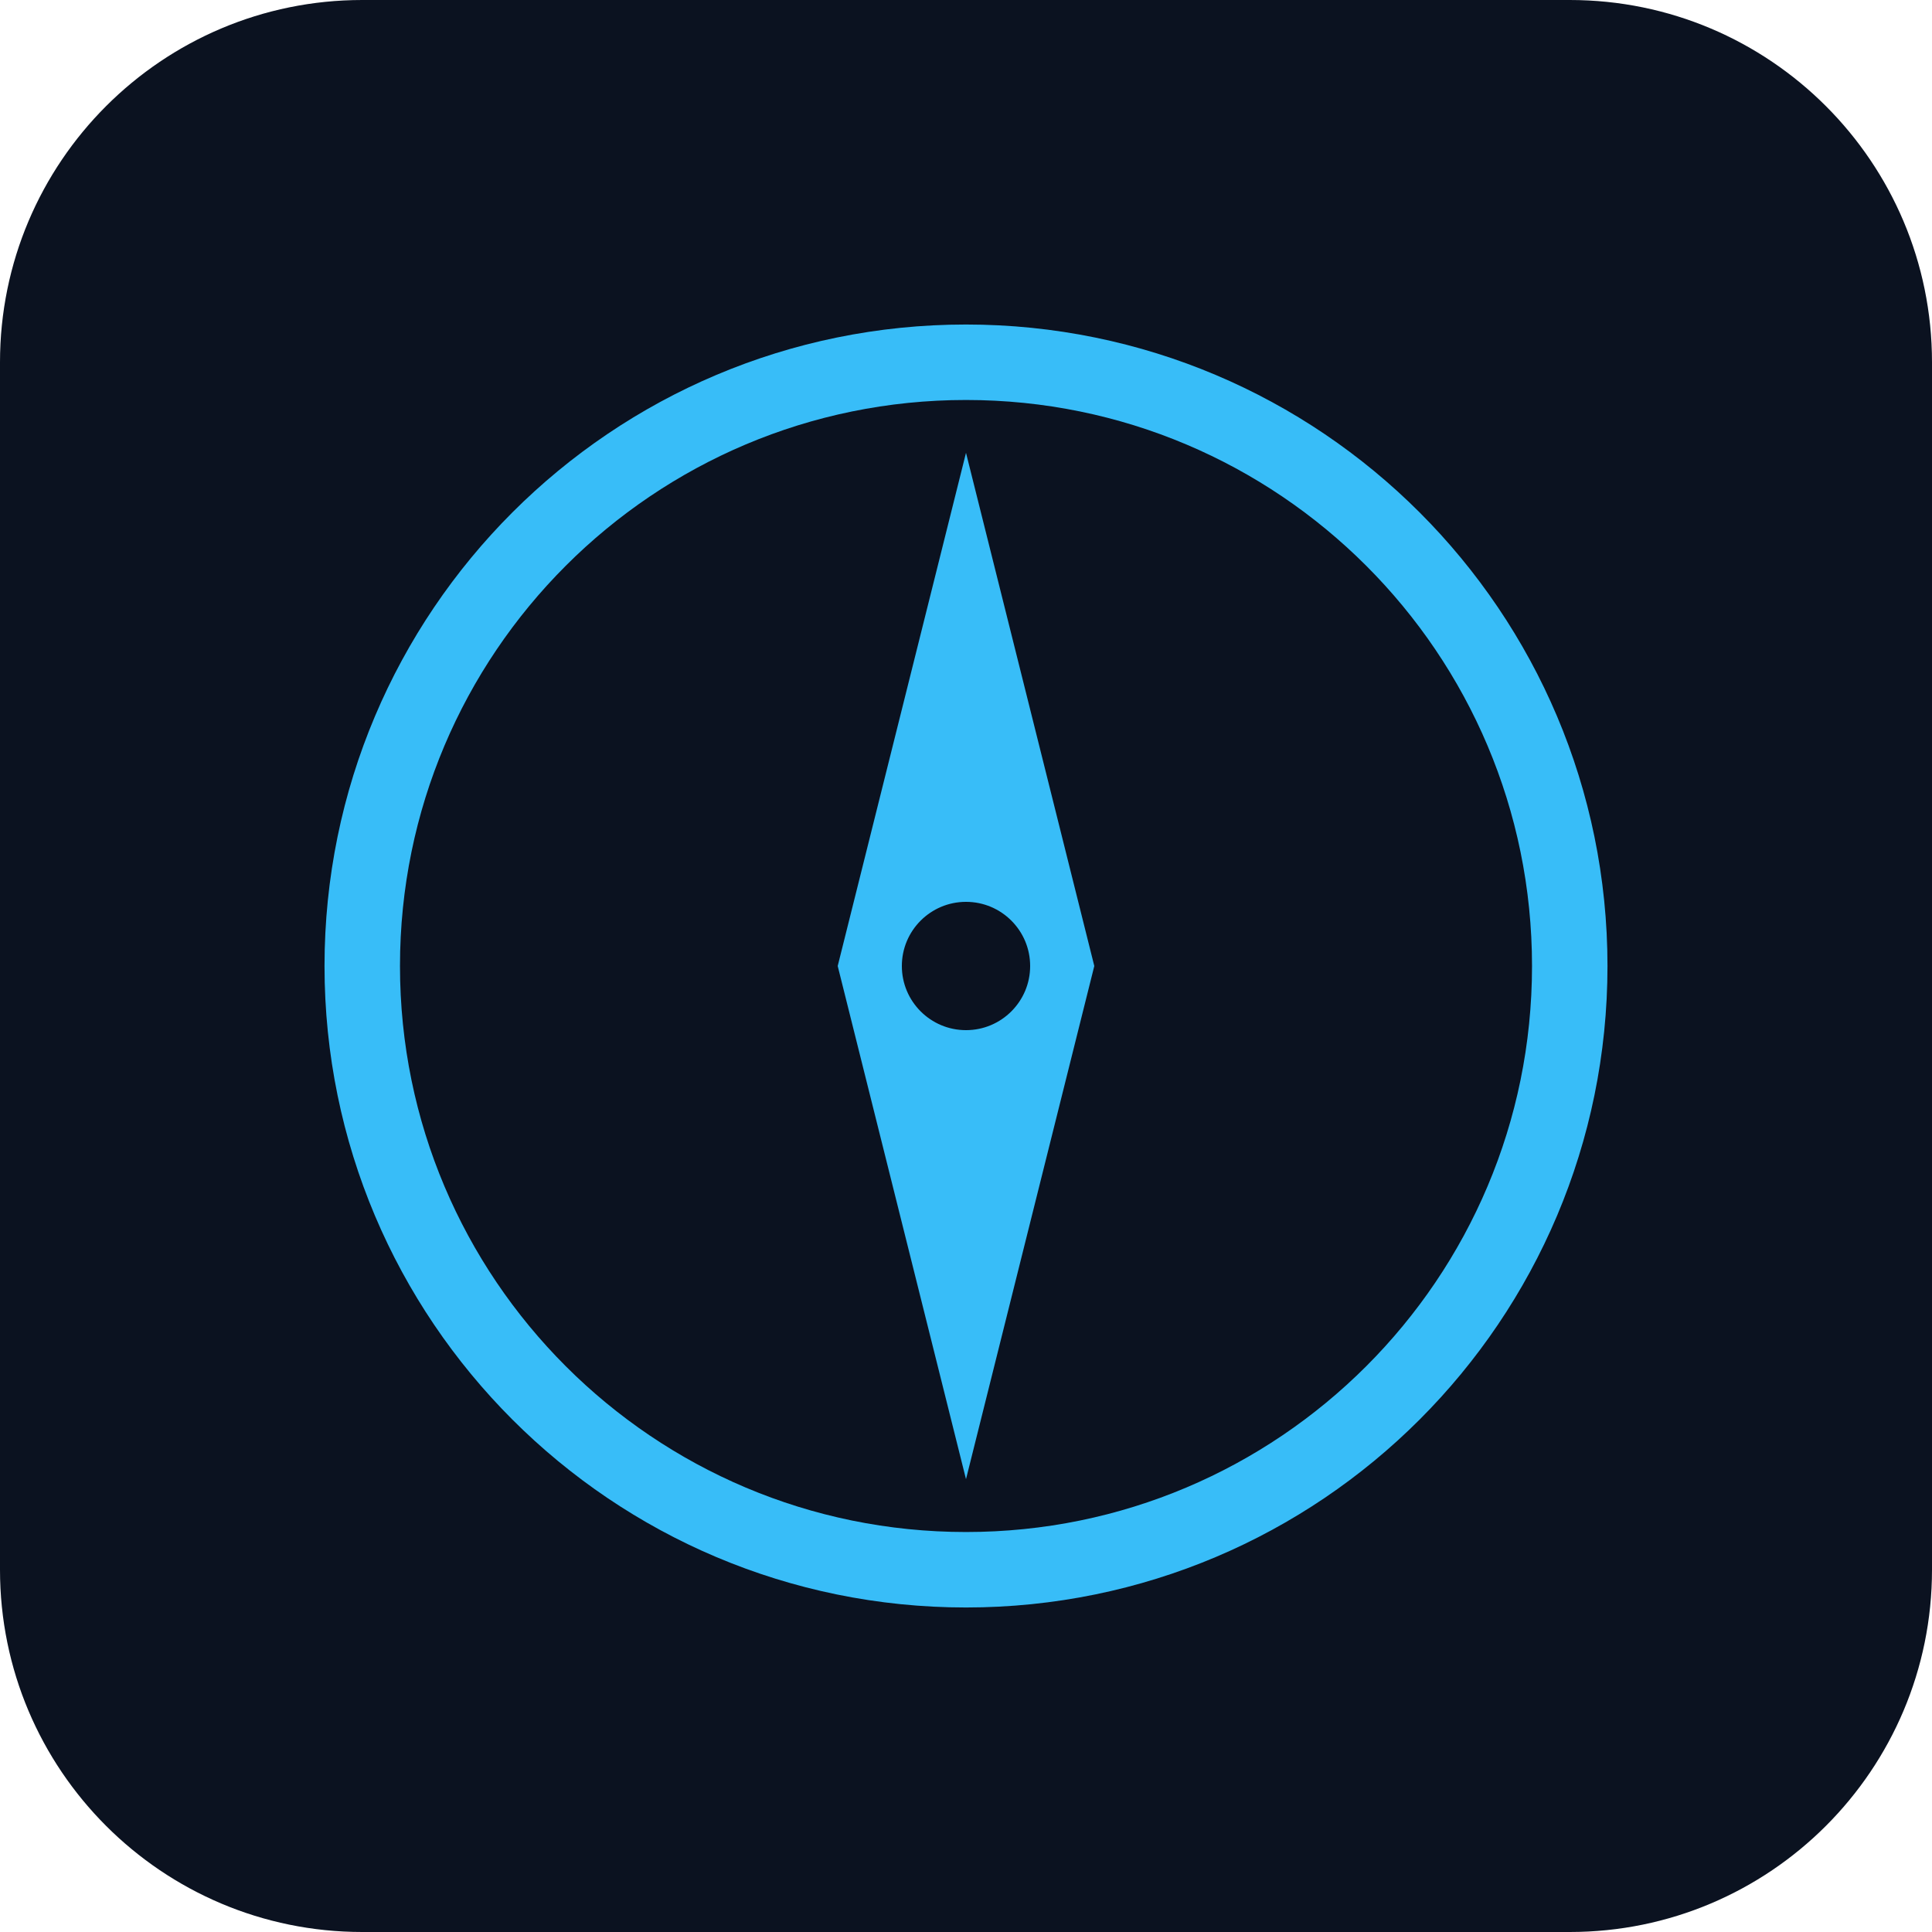
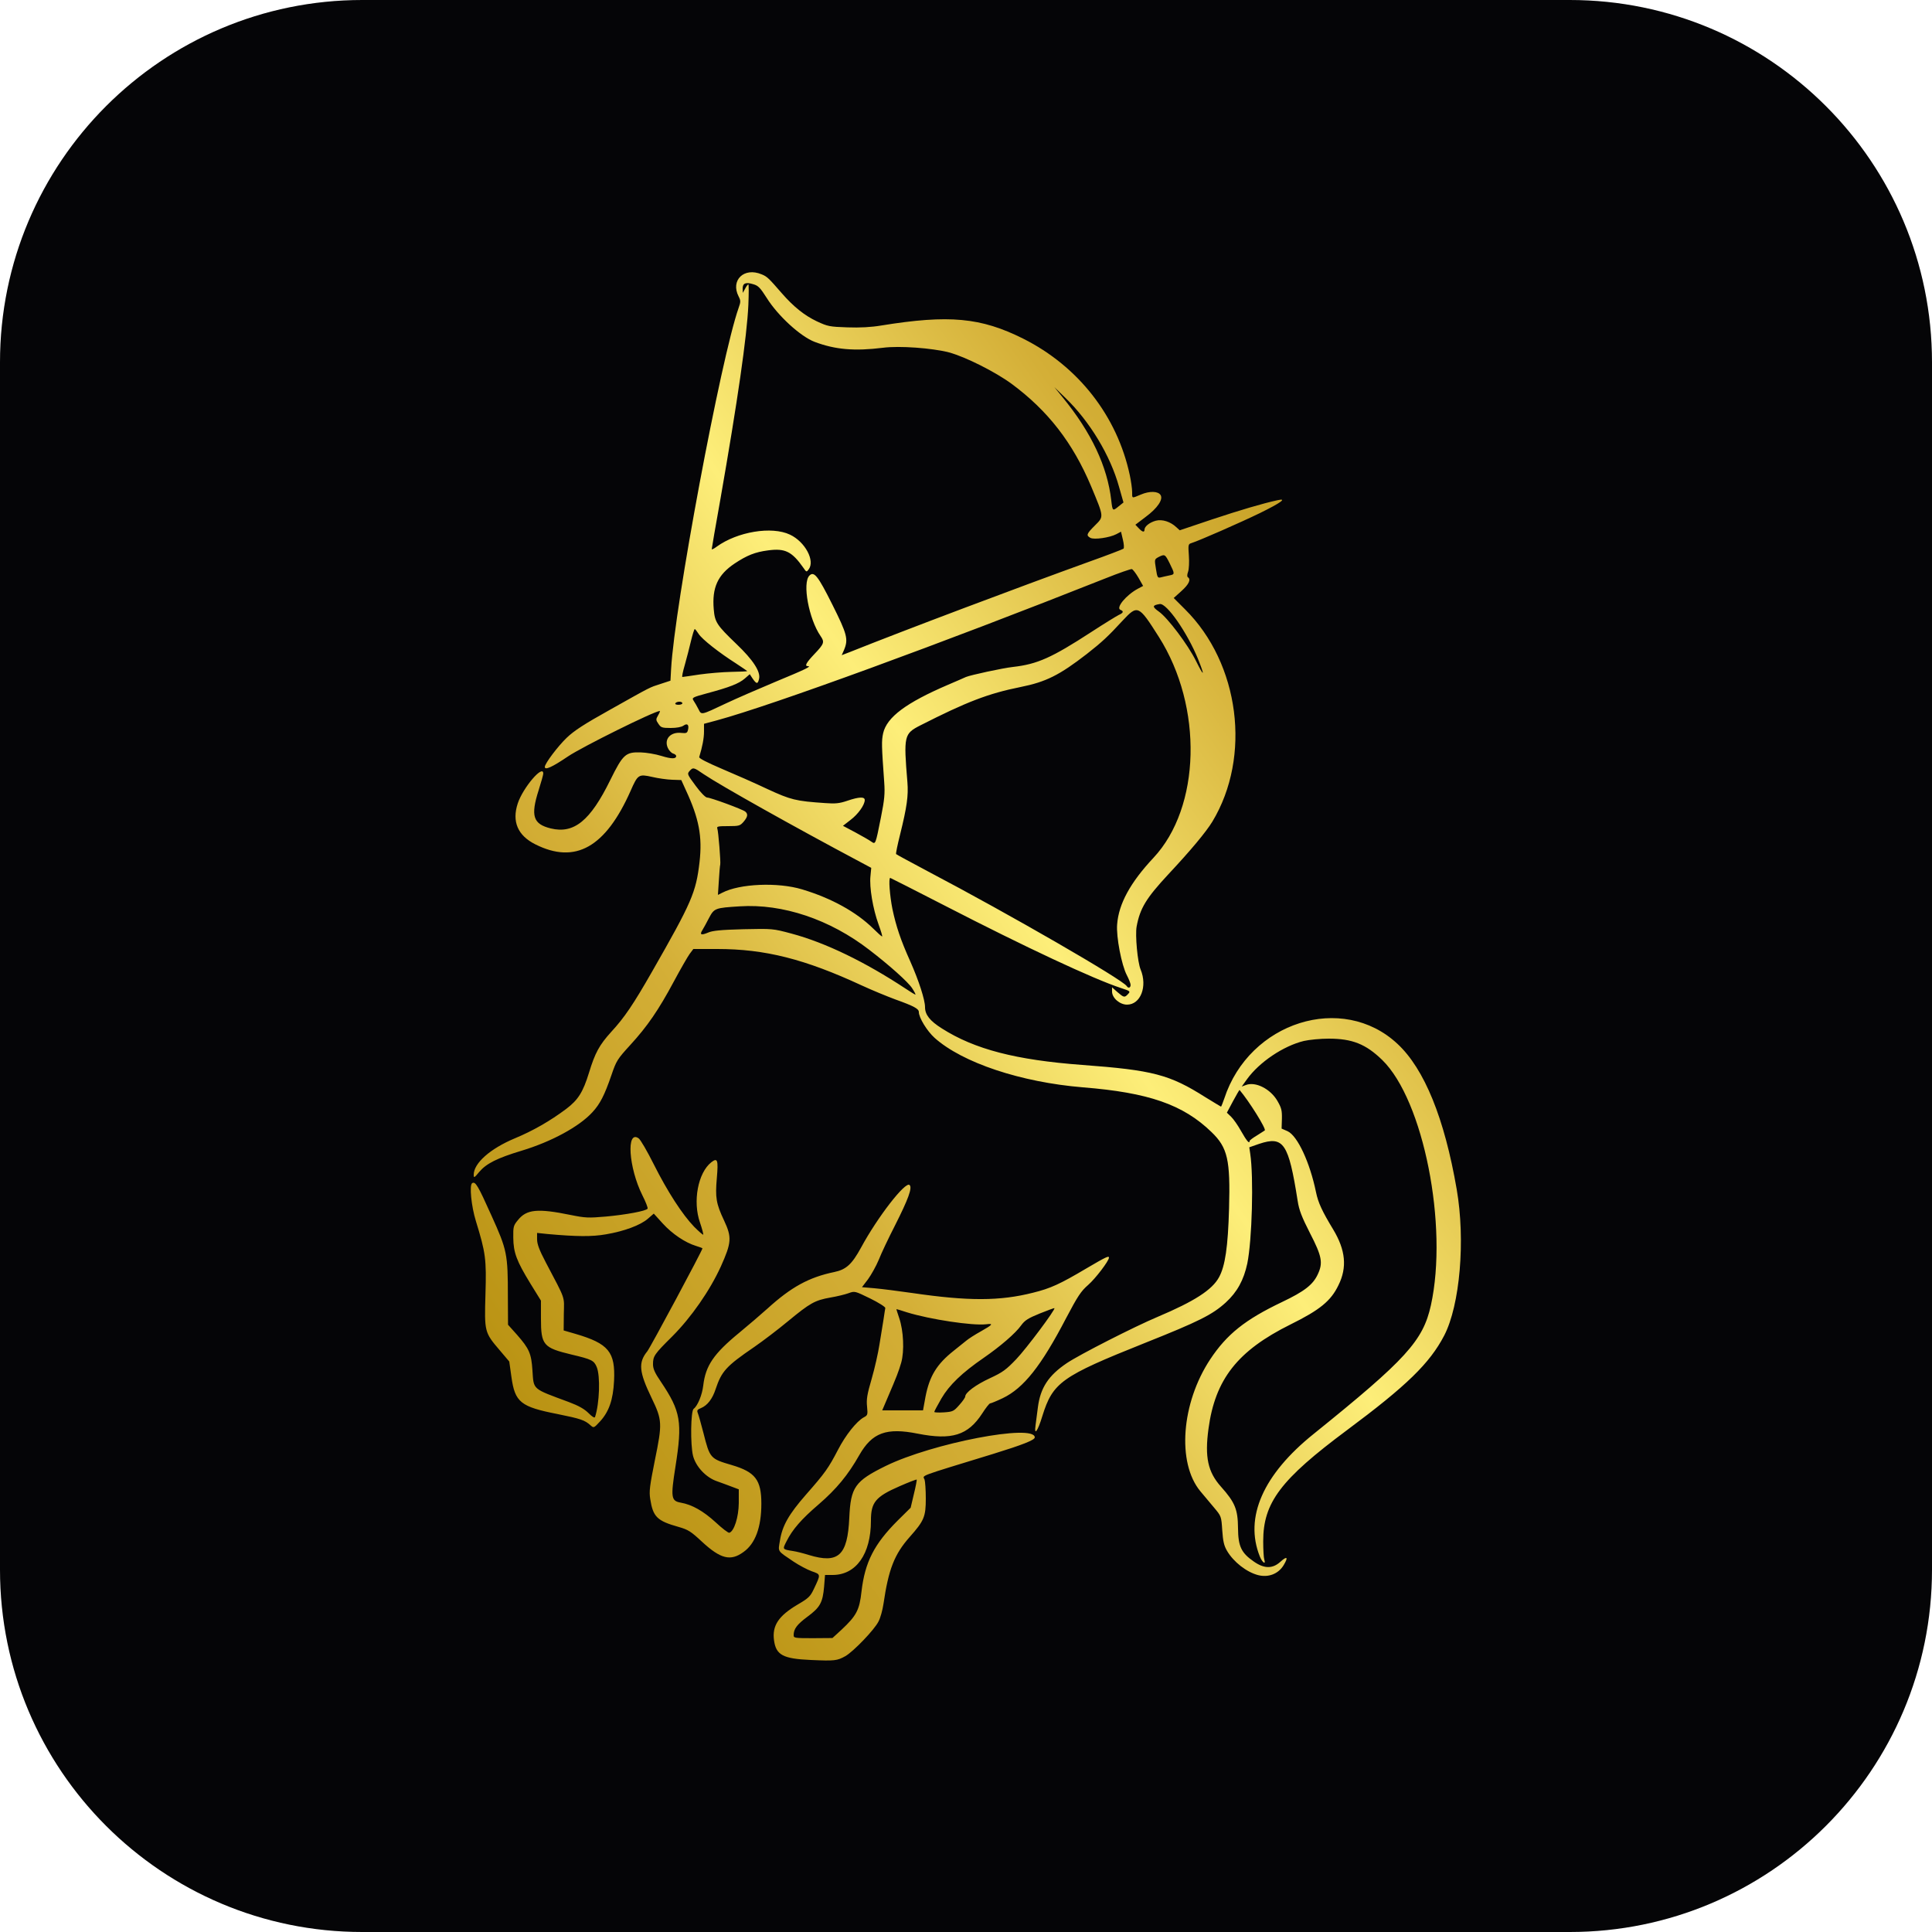
- <svg xmlns="http://www.w3.org/2000/svg" viewBox="0 0 512 512">
-   <rect width="512" height="512" rx="96" fill="#0b1220" />
-   <circle cx="256" cy="256" r="160" fill="none" stroke="#38bdf8" stroke-width="20" />
-   <path d="M256 120 L290 256 L256 392 L222 256 Z" fill="#38bdf8" />
-   <circle cx="256" cy="256" r="22" fill="#0b1220" stroke="#38bdf8" stroke-width="10" />
+ <svg xmlns="http://www.w3.org/2000/svg" viewBox="0 0 512 512" width="512" height="512" role="img" aria-label="Milōn">
+   <defs>
+     <linearGradient id="milonGold" x1="0" y1="1" x2="1" y2="0">
+       <stop offset="0" stop-color="#ac8400" />
+       <stop offset=".35" stop-color="#d4af37" />
+       <stop offset=".55" stop-color="#fdee79" />
+       <stop offset=".75" stop-color="#d4af37" />
+       <stop offset="1" stop-color="#ac8400" />
+     </linearGradient>
+   </defs>
+   <rect width="512" height="512" rx="96" fill="#050507" />
+   <g transform="translate(124.31 71.68) scale(0.4096)">
+     <path fill="url(#milonGold)" fill-rule="evenodd" d="M221 899C203.1 898.2 198.6 895.8 197.3 886.3C196 876.8 200.2 870.5 212.5 863.2C219.7 859 220.8 857.9 223.1 853C227.6 843.5 227.7 843.7 221.7 841.6C218.9 840.6 213.6 837.8 210 835.4C199.2 828.1 199.9 829.2 201.1 821.9C202.6 812.2 206.8 804.8 218 792C230.4 777.9 232.5 774.9 238.7 763C243.6 753.5 250.7 744.6 255.4 742C257.9 740.7 258 740.3 257.5 735.1C257 730.5 257.5 727.2 260.5 717C262.5 710.1 264.7 700.2 265.5 695C266.3 689.8 267.5 682.6 268.1 679C268.6 675.4 269.2 671.9 269.3 671.3C269.4 670.6 265 667.8 259.5 665.1C249.6 660.3 249.6 660.2 245.5 661.7C243.3 662.5 238 663.8 233.8 664.5C223.7 666.3 220.7 668 206.5 679.7C199.9 685.2 190 692.7 184.5 696.5C166.2 709 163.4 712.2 159.5 723.8C157.5 730 154.2 734.3 150.1 736C147.6 737 147.3 737.5 148 739.3C148.5 740.5 150.1 746.2 151.6 752C155.8 768.6 156 768.8 170 772.9C185.2 777.4 189.1 782.5 189.1 797.9C189.1 813.1 185.2 823.7 177.6 829.1C169.2 835.3 162.7 833.6 150.7 822.5C143.5 815.8 141.8 814.7 135.5 812.9C121.6 809 119 806.4 117.2 794.8C116.4 789.9 116.9 786.4 120.2 769.8C125.1 745.9 125 743.8 118.1 729.5C109.9 712.5 109.4 706.6 115.3 699.3C117.2 697 151 633.9 151 632.7C151 632.5 149.1 631.8 146.8 631.1C139.9 629 131.5 623.4 125.3 616.6L119.5 610.2L115.7 613.5C110.9 617.7 100.4 621.6 88.6 623.6C79.6 625.2 69.5 625.1 50.7 623.4L44 622.7L44 626.8C44 629.9 45.4 633.7 49.6 641.7C62.8 666.8 61.5 663.2 61.3 675.1L61.2 685.8L68.8 688C90.3 694.3 94.7 699.7 93.8 718.4C93.2 730.7 90.5 738.4 84.7 744.7C80.7 749 80.7 749 78.6 747.2C74.9 743.8 72.1 742.9 57.3 739.9C33.3 735.2 29.7 732.3 27.4 715.9L26 705.9L19.9 698.7C9.9 687 9.9 686.7 10.6 662.3C11.3 639.6 10.7 635.5 4.4 615C1.4 605.3 0.1 591.7 2 590.5C4.1 589.2 5.7 591.9 14.5 611.5C24.6 633.8 25.1 636.3 25.1 663.8L25.2 682.1L31.1 688.7C38.9 697.6 40.3 700.7 41 711.7C41.9 724.4 40.5 723.2 64.5 732.1C70.9 734.5 74.6 736.6 77.3 739.3C79.7 741.7 81.2 742.6 81.5 741.8C84.4 733 85 715.3 82.6 709.5C80.8 705.2 79.4 704.5 66.3 701.4C48 697 46.5 695.3 46.5 678L46.5 666.5L39.7 655.5C30.7 640.8 28.7 635.4 28.6 625.8C28.5 618.7 28.7 617.9 31.6 614.4C37.2 607.4 44.3 606.7 65.8 611.1C75.2 613 77.2 613.1 88.6 612.1C101.6 610.9 114.6 608.5 115.5 607C115.8 606.5 114.3 602.6 112.1 598.3C103.2 580.4 101.6 555.8 109.7 561.5C110.9 562.3 115.3 569.9 119.5 578.3C128.5 596.2 138 610.8 145.6 618.7C148.6 621.7 151.3 624.1 151.5 623.8C151.7 623.6 150.8 620.1 149.4 616C144.6 602.3 148.1 583.8 156.7 577C160.8 573.8 161.3 575.5 160.3 587.2C159.2 599.8 159.8 603.7 165 614.7C170.1 625.6 169.8 629 162.9 644.4C155.8 660 143.7 677.4 131.4 689.7C119.8 701.2 119 702.4 119 707.7C119 710.6 120.2 713.3 124.1 719C137 738.2 138.1 744.9 133.5 774.1C130.4 793.8 130.7 796.1 136.9 797.2C144.3 798.5 151.5 802.6 159.5 809.9C163.8 813.9 167.7 816.9 168.4 816.7C171.5 815.7 174.4 806.6 174.5 797.5L174.5 788.6L170 786.9C167.5 785.9 163.2 784.4 160.5 783.4C153.3 781 146.7 773.9 144.9 766.9C143.1 759.5 143.4 737.9 145.3 736.5C147.9 734.6 150.8 727.5 151.5 721.5C153 708.6 158.2 700.9 174.9 687.2C180.7 682.4 188.9 675.4 193 671.7C208.4 657.7 219.9 651.4 236.3 648C244 646.4 247.7 643 253.6 632.2C264.3 612.4 282.4 589.1 285 591.7C286.9 593.4 284.2 600.8 275.5 618C271.4 626 266.7 635.9 265.1 640C263.4 644.1 260.2 649.8 258.1 652.7L254.2 657.8L262.3 658.5C266.8 658.9 277.9 660.3 286.9 661.6C323.1 666.9 343.5 666.8 364.8 661.4C376.2 658.6 382.3 655.8 399.5 645.6C412.1 638.2 414 637.3 414 638.7C414 640.8 405.2 652.3 400.6 656.3C395.9 660.4 393.9 663.4 386.3 677.8C370.1 708.9 358.8 723.1 345.3 729.6C341.3 731.5 337.6 733 337.1 733C336.6 733 334.3 735.9 332 739.5C322.8 753.7 312.3 756.9 290.4 752.6C270 748.5 260.8 751.9 252.5 766.4C245.2 779.3 237.7 788.4 226.1 798.4C215 807.9 209.2 814.6 205.4 822.2C202.7 827.5 202.6 827.4 209.5 828.5C211.7 828.8 216.4 830 219.9 831.1C239 836.9 244.9 831.4 246 807C246.9 787.2 249.6 783.3 269.5 773.5C299.7 758.7 366 746 366 755C366 756.7 358.1 759.8 339 765.7C289.1 781 293.6 779.3 294.7 782.3C295.1 783.5 295.5 789 295.5 794.5C295.5 806.4 294.4 808.9 285.1 819.4C275.1 830.7 271.4 840.3 268.1 862.8C267.5 866.8 266.1 871.9 264.9 874.1C262.3 879.4 248.7 893.5 243.5 896.5C238.1 899.5 236.7 899.7 221 899ZM241 879.4C250.6 870.4 252.6 866.7 253.9 854.7C256.1 835.7 262.1 824 277.3 808.8L285.7 800.5L287.8 791.6C289 786.7 289.8 782.5 289.6 782.3C289.4 782.1 284.4 784 278.5 786.6C262.9 793.4 260 797 260 808.9C260 830.5 250.4 844 235.2 844L230.3 844L229.7 851.6C228.8 861.9 227.1 865 218.8 871.1C212.1 876.1 210 878.9 210 883C210 884.8 210.8 884.9 222.5 884.9L235.1 884.8L241 879.4ZM510.5 844.1C503.1 842.2 494.6 835.6 490.4 828.4C488.4 825 487.8 822.2 487.3 815.1C486.7 806 486.7 806 481.9 800.3C479.2 797.1 475.3 792.4 473.1 789.8C457.9 771.4 460.8 732.8 479.5 704.5C490.3 688.2 502.1 678.8 526 667.4C540.5 660.5 546 656.2 549.1 649.5C552.6 642.1 551.8 637.8 544.1 622.9C538.7 612.3 537 607.9 536.1 602C530.2 564.5 527 559.8 511.1 565.1L504.8 567.3L505.4 571.4C507.7 586.6 506.6 627.4 503.5 642.5C501.2 653.2 497 660.9 489.6 667.7C480.9 675.6 472.4 679.9 437 694C383.2 715.5 377.7 719.4 370.9 741.2C367.9 751.1 365.5 754.3 366.5 747.2C366.8 745.2 367.4 740 368 735.7C369.6 722.9 374.9 714.9 386.8 706.9C395 701.4 430.3 683.4 445.5 677C469.4 666.9 480.8 659.5 485.2 651.4C489.2 644.1 491 631.7 491.7 607C492.6 575.3 490.8 567.5 480.3 557.4C461.9 539.6 439.6 531.9 397.1 528.5C357 525.2 319.2 512.6 301.2 496.5C296.3 492.1 291 483.4 291 479.8C291 477.7 288 476 275.7 471.6C270.6 469.7 260.8 465.7 254.1 462.6C217.2 445.5 191.5 439 160.6 439L145.1 439L142.7 442.2C141.4 444 136.8 452 132.5 460C122.6 478.5 115.3 489.1 104.3 501.1C96 510.2 95.3 511.2 92.1 520.6C87.6 533.7 84.7 539.3 79.8 544.6C71.2 554 53.2 563.7 34 569.5C18.1 574.3 11.2 577.8 6.6 583.2C3.4 587.1 3 587.3 3 585.1C3 577.6 13.6 568.2 29.6 561.5C41.2 556.7 52.4 550.3 62.8 542.5C70.5 536.7 73.7 531.7 77.6 519C81.5 506.2 84.3 501.1 91.9 492.7C100.6 483.3 106.4 474.6 118.3 453.8C144.1 408.7 146.8 402.5 149.1 382.8C151 366.2 148.8 354.6 140.2 336.1L137.3 329.7L131.4 329.5C128.2 329.4 122.4 328.6 118.6 327.7C109.7 325.7 109.2 326 104.5 336.7C88.3 373.2 68.8 384.3 42.9 371.3C31.5 365.6 27.6 356.6 31.5 344.8C34.8 334.7 48 319.2 48 325.5C48 326.3 46.6 331.2 45 336.3C39.7 352.9 41.4 358.2 52.9 361C67.9 364.6 78.4 356.1 91.4 329.6C99.6 313 101.3 311.5 111.1 311.8C114.7 311.9 120.7 312.9 124.5 314.1C131 316.1 134 316.1 134 314.1C134 313.6 133.1 312.8 131.9 312.5C130.8 312.1 129.2 310.4 128.5 308.7C126.1 303 130.5 298.4 137.4 299.2C140.5 299.5 141.1 299.3 141.6 297.4C142.5 293.9 141.2 292.7 138.7 294.5C137.4 295.4 134.3 296 130.4 296C124.8 296 124.1 295.7 122.5 293.3C120.8 290.8 120.8 290.4 122.3 287.8C123.2 286.3 123.7 285 123.4 285C120 285 73.2 308.2 64 314.4C53.8 321.3 49 323.5 49 321.2C49 319 57.4 307.9 63.1 302.4C68 297.7 74.5 293.5 91 284.3C118.6 268.8 116.5 269.9 123.9 267.5L130.3 265.4L130.7 258C132.9 217.4 163 56.5 174.4 24.2C175.8 20.3 175.8 19.5 174.4 16.8C169 6.3 177.9 -2.3 189.3 2.5C192.8 3.9 193.9 5 202.4 14.8C210 23.5 217 29.1 225 32.9C232.1 36.2 233.2 36.4 244.7 36.8C252.8 37.1 260.2 36.7 266.7 35.6C310.6 28.5 331.1 30.4 358.5 44.1C394.2 62 419.4 94.3 427.5 132.5C428.3 136.3 429 141.2 429 143.2C429 147.7 428.6 147.5 434.6 145C440.2 142.6 445.8 142.7 447.4 145.3C449.2 148.1 445.4 153.8 437.8 159.4L431.1 164.5L433.2 166.7C435.6 169.3 437 169.6 437 167.7C437 165.6 440.3 163 444.3 161.9C448.4 160.8 453.8 162.5 457.6 166.1L459.8 168.1L480.6 161.1C498.7 155.1 513.1 150.8 523.2 148.6C529.5 147.2 525.2 150.3 511.8 156.9C498.6 163.3 472.4 174.8 467.3 176.4C465.3 177 465.2 177.5 465.7 184.4C466 188.7 465.8 193.1 465.2 194.9C464.5 196.8 464.5 198.2 465.1 198.5C467.2 199.9 465.7 203.1 460.9 207.4L455.9 211.9L463.2 219.2C498.6 254.3 506.3 314.5 480.9 356.6C476.8 363.3 467 375.1 452.4 390.7C438.1 406.1 434.1 412.6 431.9 424.5C430.9 430 432.5 447.6 434.5 452.3C439 463.2 434.5 475 425.7 475C421 475 416 470.7 416 466.5L416 463.8L419.5 466.9C423.7 470.5 424.1 470.6 426.4 468.1C428 466.4 427.8 466.2 421.6 464.2C403.8 458.3 360.3 438 307.7 410.9C288.6 401.1 272.7 393 272.5 393C271.3 393 272.2 404.6 273.9 413.1C276.3 424.4 279.2 433.1 285.4 446.9C291 459.5 295 471.9 295 476.6C295 481.5 298.1 485.5 305.9 490.4C327.1 503.9 353.8 510.8 396.6 514C442.5 517.4 453.2 520.2 476.4 534.9C481.8 538.2 486.4 541 486.5 541C486.7 541 487.6 538.6 488.6 535.8C504.8 486.1 565.1 467.1 600.7 500.4C618.1 516.6 631.1 548.6 639 594.5C644.7 627.5 641.1 669.4 630.9 689.1C621.5 707.1 606.7 721.5 568 750.3C525 782.3 513.8 797.2 513.8 822.2C513.8 827.5 514.1 832.9 514.5 834C515.7 837.7 513.2 836 511.6 832C501.5 806.8 513.7 779 546.5 752.7C606.3 704.5 617.2 692.5 622.3 669.5C633.6 618.1 617.5 536.8 590.8 510.8C580.2 500.5 571.4 497 556.2 497C550.8 497 543.6 497.7 540.1 498.5C526.9 501.7 511.2 512.2 503.2 523.4L499.9 528L502.6 527C508.8 524.6 518.5 529.5 523 537.3C525.6 541.8 526 543.4 525.9 548.8L525.7 555.2L529.6 556.9C536 559.9 544 577 548 596.5C549.4 603.2 551.9 608.6 559.1 620.5C567.1 633.8 568.2 645 562.5 656.5C557.6 666.7 550.5 672.5 531.5 681.9C497.2 698.9 482.7 717.4 478.4 749.4C475.9 767.8 478 777.4 486.5 786.9C495.6 797.1 497.4 801.6 497.5 813.7C497.6 825.5 499.6 829.7 507.7 835.3C514.4 840 519.8 840.1 524.9 835.5C529.3 831.5 530.2 832.4 527 837.7C523.6 843.3 517.2 845.8 510.5 844.1ZM317.2 734C319.3 731.7 321 729.2 321 728.6C321 726 327.9 720.9 337 716.7C345.2 712.9 347.5 711.2 354 704.4C360.6 697.5 379.5 672.2 378.7 671.4C378.6 671.2 374.3 672.8 369.3 674.8C361.7 677.9 359.6 679.2 357.2 682.5C353.5 687.7 343.7 696.1 333 703.5C318.9 713.2 310.7 721.1 305.6 729.8C303.1 734.2 301 738 301 738.5C301 738.9 303.8 739 307.2 738.8C313 738.4 313.6 738.1 317.2 734ZM295.3 728.7C297.9 715.3 302.6 707.6 313.6 698.9C316.6 696.5 320.3 693.5 321.7 692.4C323.1 691.2 327.3 688.5 331.1 686.4C338.9 682 339.5 681.2 334.5 681.8C325.7 682.8 298.4 678.7 283.4 674.1C279.8 672.9 276.7 672 276.5 672C276.4 672 277.2 674.6 278.3 677.8C281.1 686 281.7 699.1 279.6 706.6C277.9 712.4 276.9 715.1 270.5 730L267.3 737.5L280.5 737.5L293.7 737.5L295.3 728.7ZM505 563.2C505 562.8 507.1 561.2 509.8 559.6C512.4 558 514.6 556.5 514.8 556.4C516 555.6 504.7 537.5 498.5 530.2C498.4 530.1 496.5 533.3 494.3 537.4L490.3 544.9L493 547.5C494.5 548.9 497.5 553.2 499.6 557C503.1 563.2 505 565.4 505 563.2ZM286.6 464.3C283.9 460.2 271.9 449.5 259 439.6C233.4 419.8 202.9 409.6 175.1 411.4C159.1 412.4 158.6 412.6 155.2 419C153.7 422 151.7 425.5 151 426.7C149 429.8 150.1 430.3 154.6 428.4C157.6 427.1 162.8 426.6 177.5 426.2C196.4 425.8 196.5 425.8 208.5 429C230.6 434.9 256.3 447.4 282.5 464.7C285.8 466.9 288.6 468.6 288.8 468.5C289 468.3 288 466.4 286.6 464.3ZM428 462.2C428 461.3 426.9 458.5 425.6 456C422.2 449.6 418.6 431.1 419.3 423C420.3 409.8 427.8 396 442.8 380C473.4 347.3 475 282.4 446.3 237.1C433.1 216.3 432.6 216.1 422.7 226.7C413.4 236.8 409.4 240.5 399.7 248.1C382 261.8 373.3 266.2 356.8 269.5C335.9 273.7 321.9 279.1 292 294.3C281.4 299.7 281.1 301 283.6 331.1C284.3 339.8 283.3 347 278.9 364.8C277.2 371.6 276 377.3 276.3 377.6C276.5 377.9 285.9 382.9 297.1 388.9C349.8 416.6 423 458.9 425.5 463C426.5 464.6 428 464.2 428 462.2ZM264.9 423C261.3 413.1 258.9 399 259.7 391.8L260.2 386.5L252.9 382.6C210.2 359.9 162.6 333.2 151.8 325.9C145.3 321.4 144.9 321.3 142.6 323.9C141 325.7 141.2 326.1 146.6 333.4C149.8 337.8 153 341 154 341C156.2 341 176.9 348.6 178.7 350.1C180.6 351.7 180.3 353.5 177.6 356.7C175.3 359.3 174.7 359.5 167.6 359.5C161.2 359.5 160.1 359.7 160.6 361C161.3 362.9 162.9 382.9 162.5 384.4C162.3 385 161.9 389.7 161.6 394.8L161 404L163.8 402.6C175.1 396.7 199.8 395.7 215.4 400.4C234.4 406.1 250.5 415 261.5 425.8C264.2 428.5 266.8 430.8 267.2 430.9C267.6 430.9 266.5 427.4 264.9 423ZM266.5 353.7C268.8 342.2 269.1 338.4 268.6 331.2C266.9 307.4 266.8 304.5 267.9 299.4C270.3 289 282.7 279.7 310 268C315.2 265.8 320.4 263.5 321.5 263C324.3 261.8 345.4 257.2 352 256.5C367.7 254.7 376.9 250.6 402.6 233.9C410.9 228.5 418.9 223.6 420.3 222.9C423.4 221.5 423.7 220.5 421.5 219.6C418.2 218.4 425 210 432.9 205.8L436.1 204.1L433.1 198.8C431.4 195.9 429.5 193.4 428.8 193.2C428 193.1 420.5 195.7 412 199.1C305.4 241.4 196.3 281.3 160.2 291.1L152 293.3L152 298.4C152 302.7 150.9 308.3 148.9 314.8C148.6 315.6 153.9 318.3 163.5 322.4C171.8 325.9 185 331.7 193 335.5C208.2 342.5 211.2 343.3 230.5 344.6C237 345.1 239.7 344.8 244.7 343.1C252.3 340.5 256 340.4 256 342.6C256 345.8 251.7 351.8 246.8 355.5L241.9 359.3L250 363.6C254.4 366 259 368.6 260.2 369.5C263 371.4 262.9 371.8 266.5 353.7ZM166.2 280.1C173 276.9 187.5 270.6 198.5 266C217.6 258.1 221.9 256 219.2 256C216.9 256 218.1 253.8 223.4 248.2C229.8 241.5 230.1 240.4 227.4 236.5C219.8 225.5 215.5 202.1 220.2 197.4C223.2 194.4 225.7 197.5 235 216.1C244.6 235.3 245.5 238.6 242.6 245.5L241.1 248.9L246.3 246.9C283.1 232.2 355.1 205.1 401 188.5C412.8 184.3 422.9 180.4 423.4 180C423.9 179.5 423.7 177 423 174.1L421.8 169L418.8 170.6C414.4 172.9 404.4 174.3 402 173C399.1 171.4 399.5 170.4 404.9 165C410.8 159.1 410.9 159.9 402.4 139.5C390.6 111.5 374.6 90.8 351.1 73.4C340.5 65.6 321.2 55.9 310.5 53C299.7 50.2 278.4 48.6 267.8 50C249.3 52.3 236.9 51.2 223.6 46.2C214.4 42.7 199.8 29.3 192.6 17.8C188.4 11.2 187.1 9.8 183.9 8.9C179 7.4 177 8.2 177 11.7L177.1 14.5L178.6 11.8C179.4 10.2 180.3 9 180.7 9C181 9 181 15 180.7 22.2C179.8 42.6 173.7 84.6 162.6 148C159.5 165.3 157 179.8 157 180.3C157 180.7 158.5 180 160.2 178.7C173.6 169 195.8 165.3 207.6 170.9C217.4 175.5 224 187.8 219.7 193.4C218.4 195.2 218.2 195.2 216.4 192.5C208.9 181.8 204.5 179.6 193.4 181.1C185 182.2 179.8 184.3 171.8 189.6C160.9 196.9 157.1 205.2 158.3 219.2C159 227.6 160.3 229.5 173 241.7C183.8 252 188.8 259.7 187.6 264.3C186.8 267.7 186 267.7 183.5 264.1L181.6 261.2L178.4 264C174.6 267.3 168.4 269.7 154.2 273.5C144.3 276.2 144 276.4 145.3 278.4C146.1 279.6 147.5 282 148.4 283.8C150.4 287.7 149.7 287.9 166.2 280.1ZM138 280C138 279.4 137.1 279 136.1 279C135 279 133.8 279.4 133.5 280C133.1 280.6 134 281 135.4 281C136.8 281 138 280.6 138 280ZM149.1 261.4C154.8 260.6 164.1 259.8 169.7 259.7C175.4 259.6 180 259.4 180 259.2C180 259.1 176.7 256.9 172.8 254.3C161.8 247.3 150.7 238.6 148.5 235.1C147.4 233.4 146.3 232 146 232C145.7 232 144.6 235.4 143.6 239.6C142.6 243.9 140.8 250.8 139.6 255.1C138.3 259.5 137.6 263 138 263C138.3 263 143.3 262.3 149.1 261.4ZM471.6 251.3C464.6 234.2 451.4 215.2 446.9 215.8C442 216.6 441.8 217.5 446.3 220.7C452 224.7 465.1 242.1 470.3 252.6C475.6 263.3 476.2 262.7 471.6 251.3ZM453.1 197.3C456.7 196.6 456.7 196.4 453.3 189.5C450.3 183.5 450.1 183.4 446.1 185.4C443.4 186.9 443.4 186.9 444.4 193C445.3 198.8 445.5 199.1 447.8 198.5C449.1 198.2 451.5 197.6 453.1 197.3ZM420.4 152.5L423.4 150.1L420.5 139.9C414.9 119.7 401.6 97.7 385.9 82.5L378.7 75.5L383.9 81.9C402.6 104.7 413 126.8 415.5 148.8C416.3 155.8 416.4 155.8 420.4 152.5Z" />
+   </g>
</svg>
